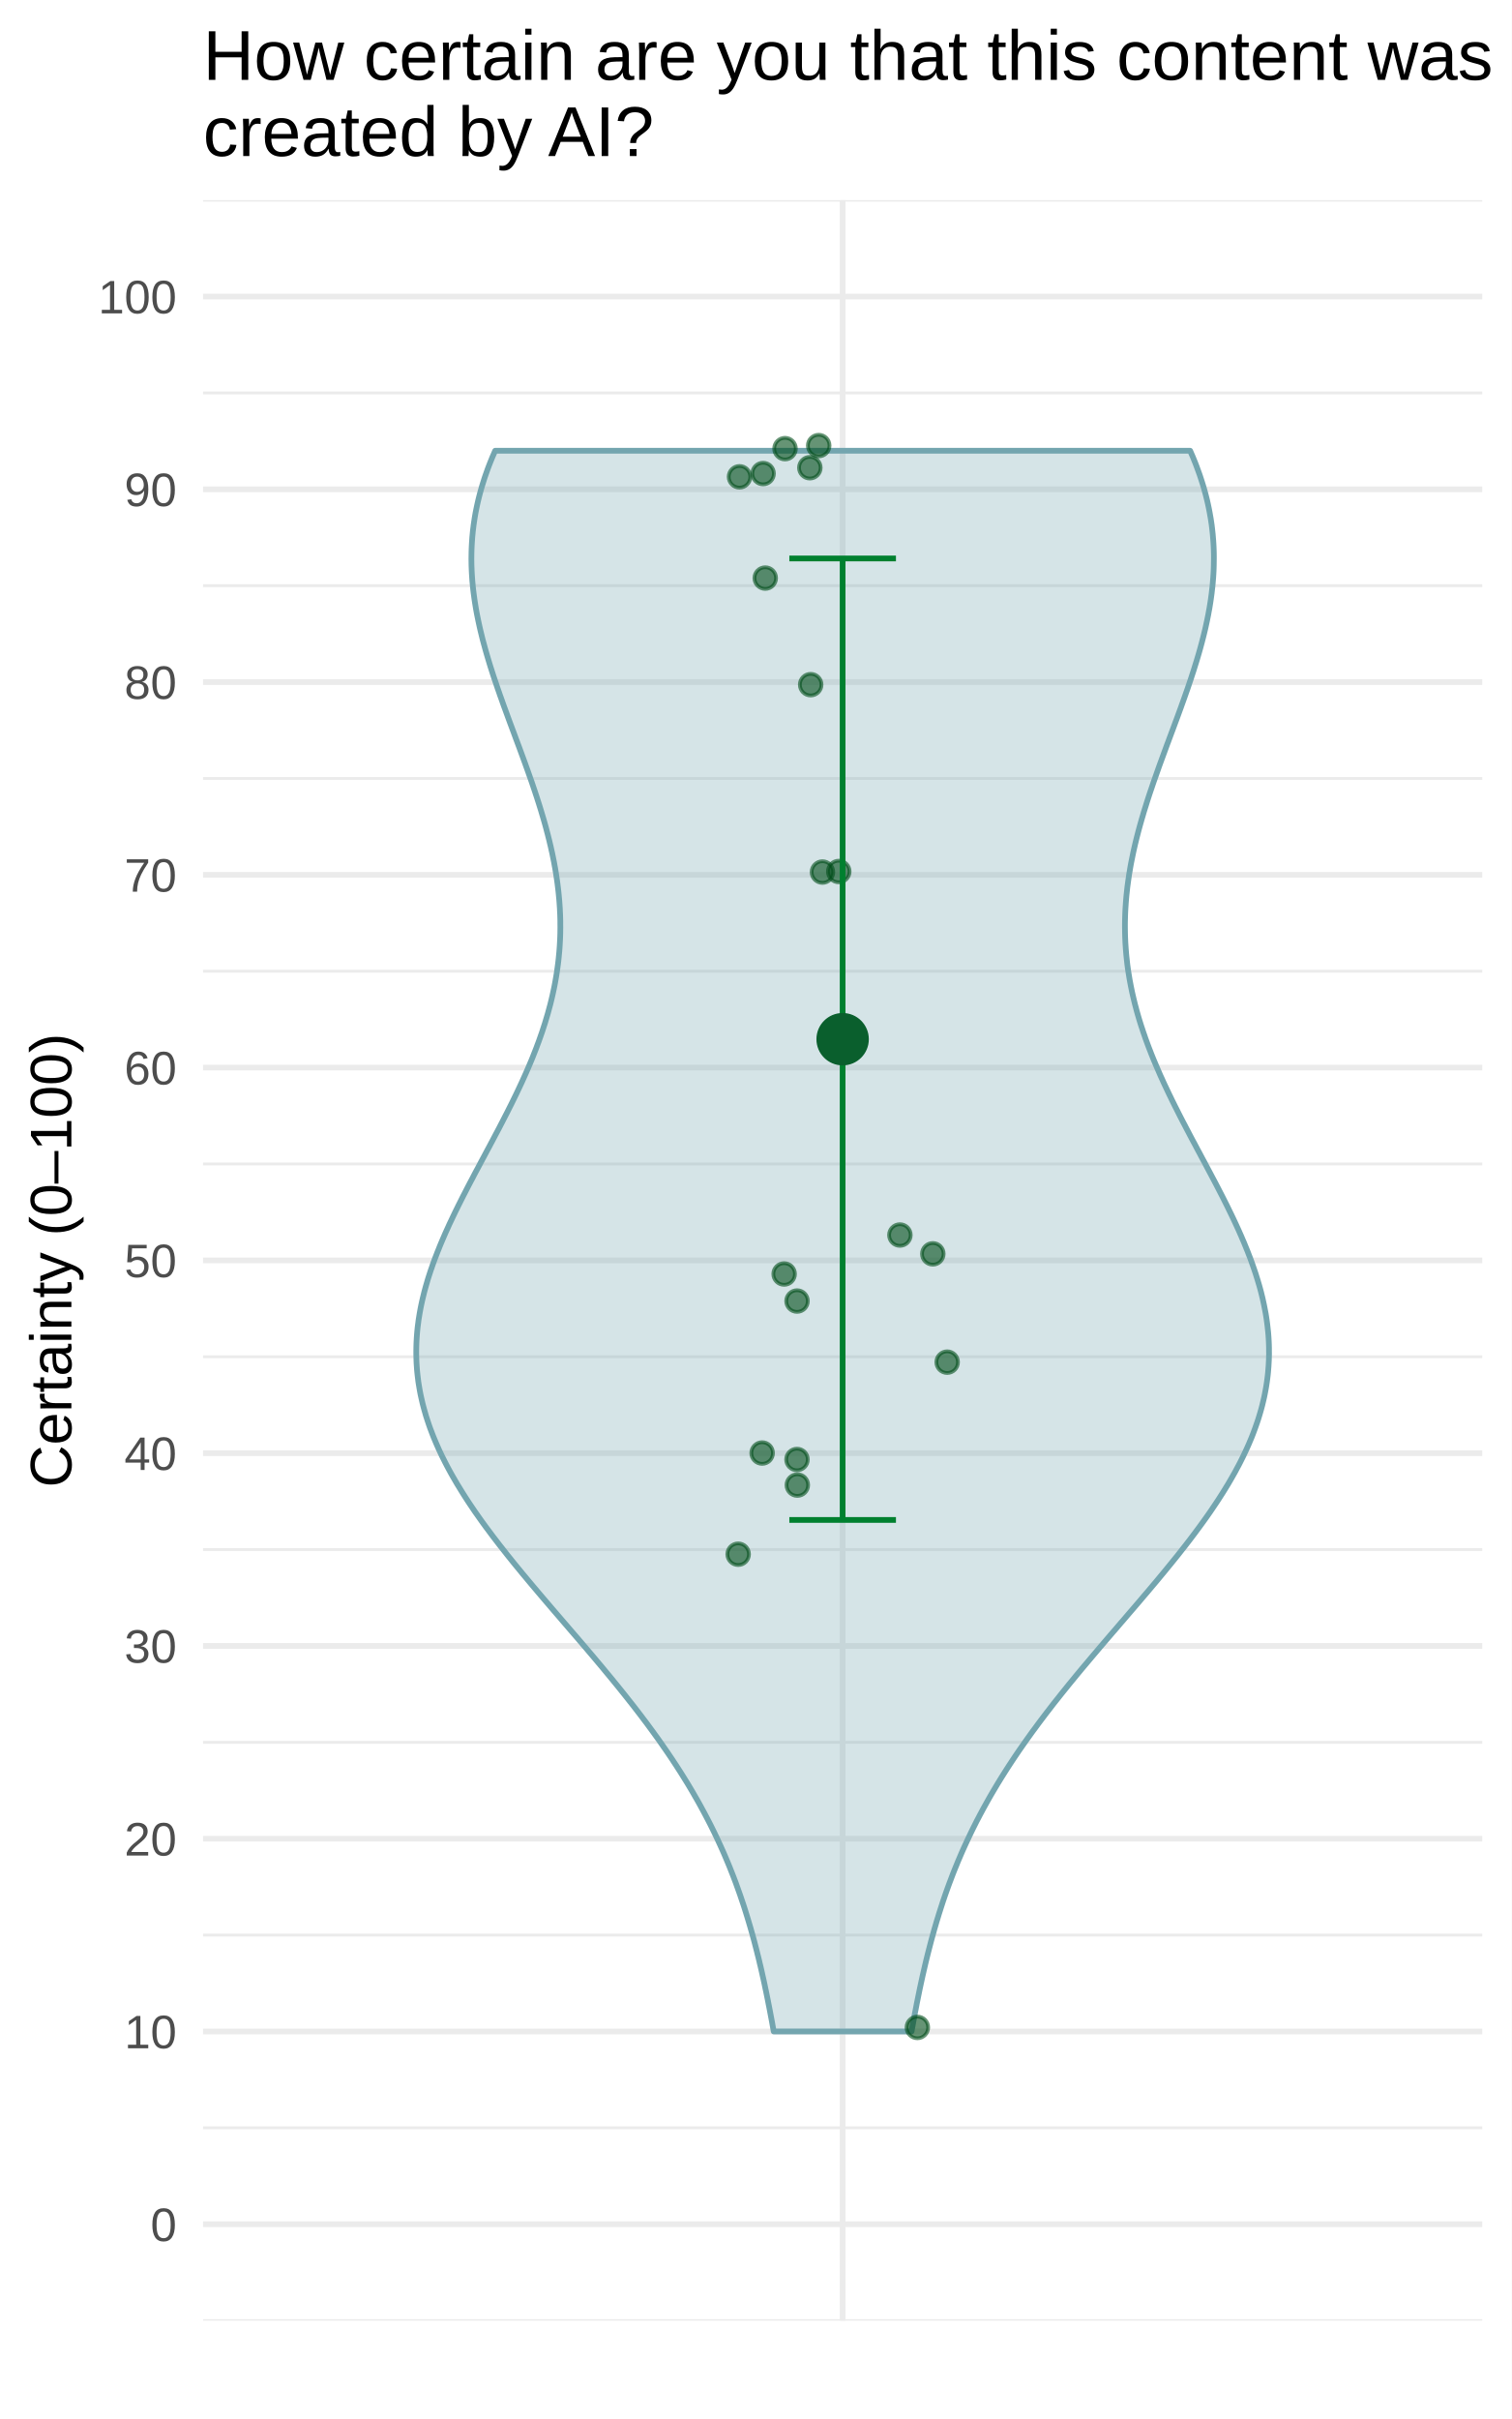
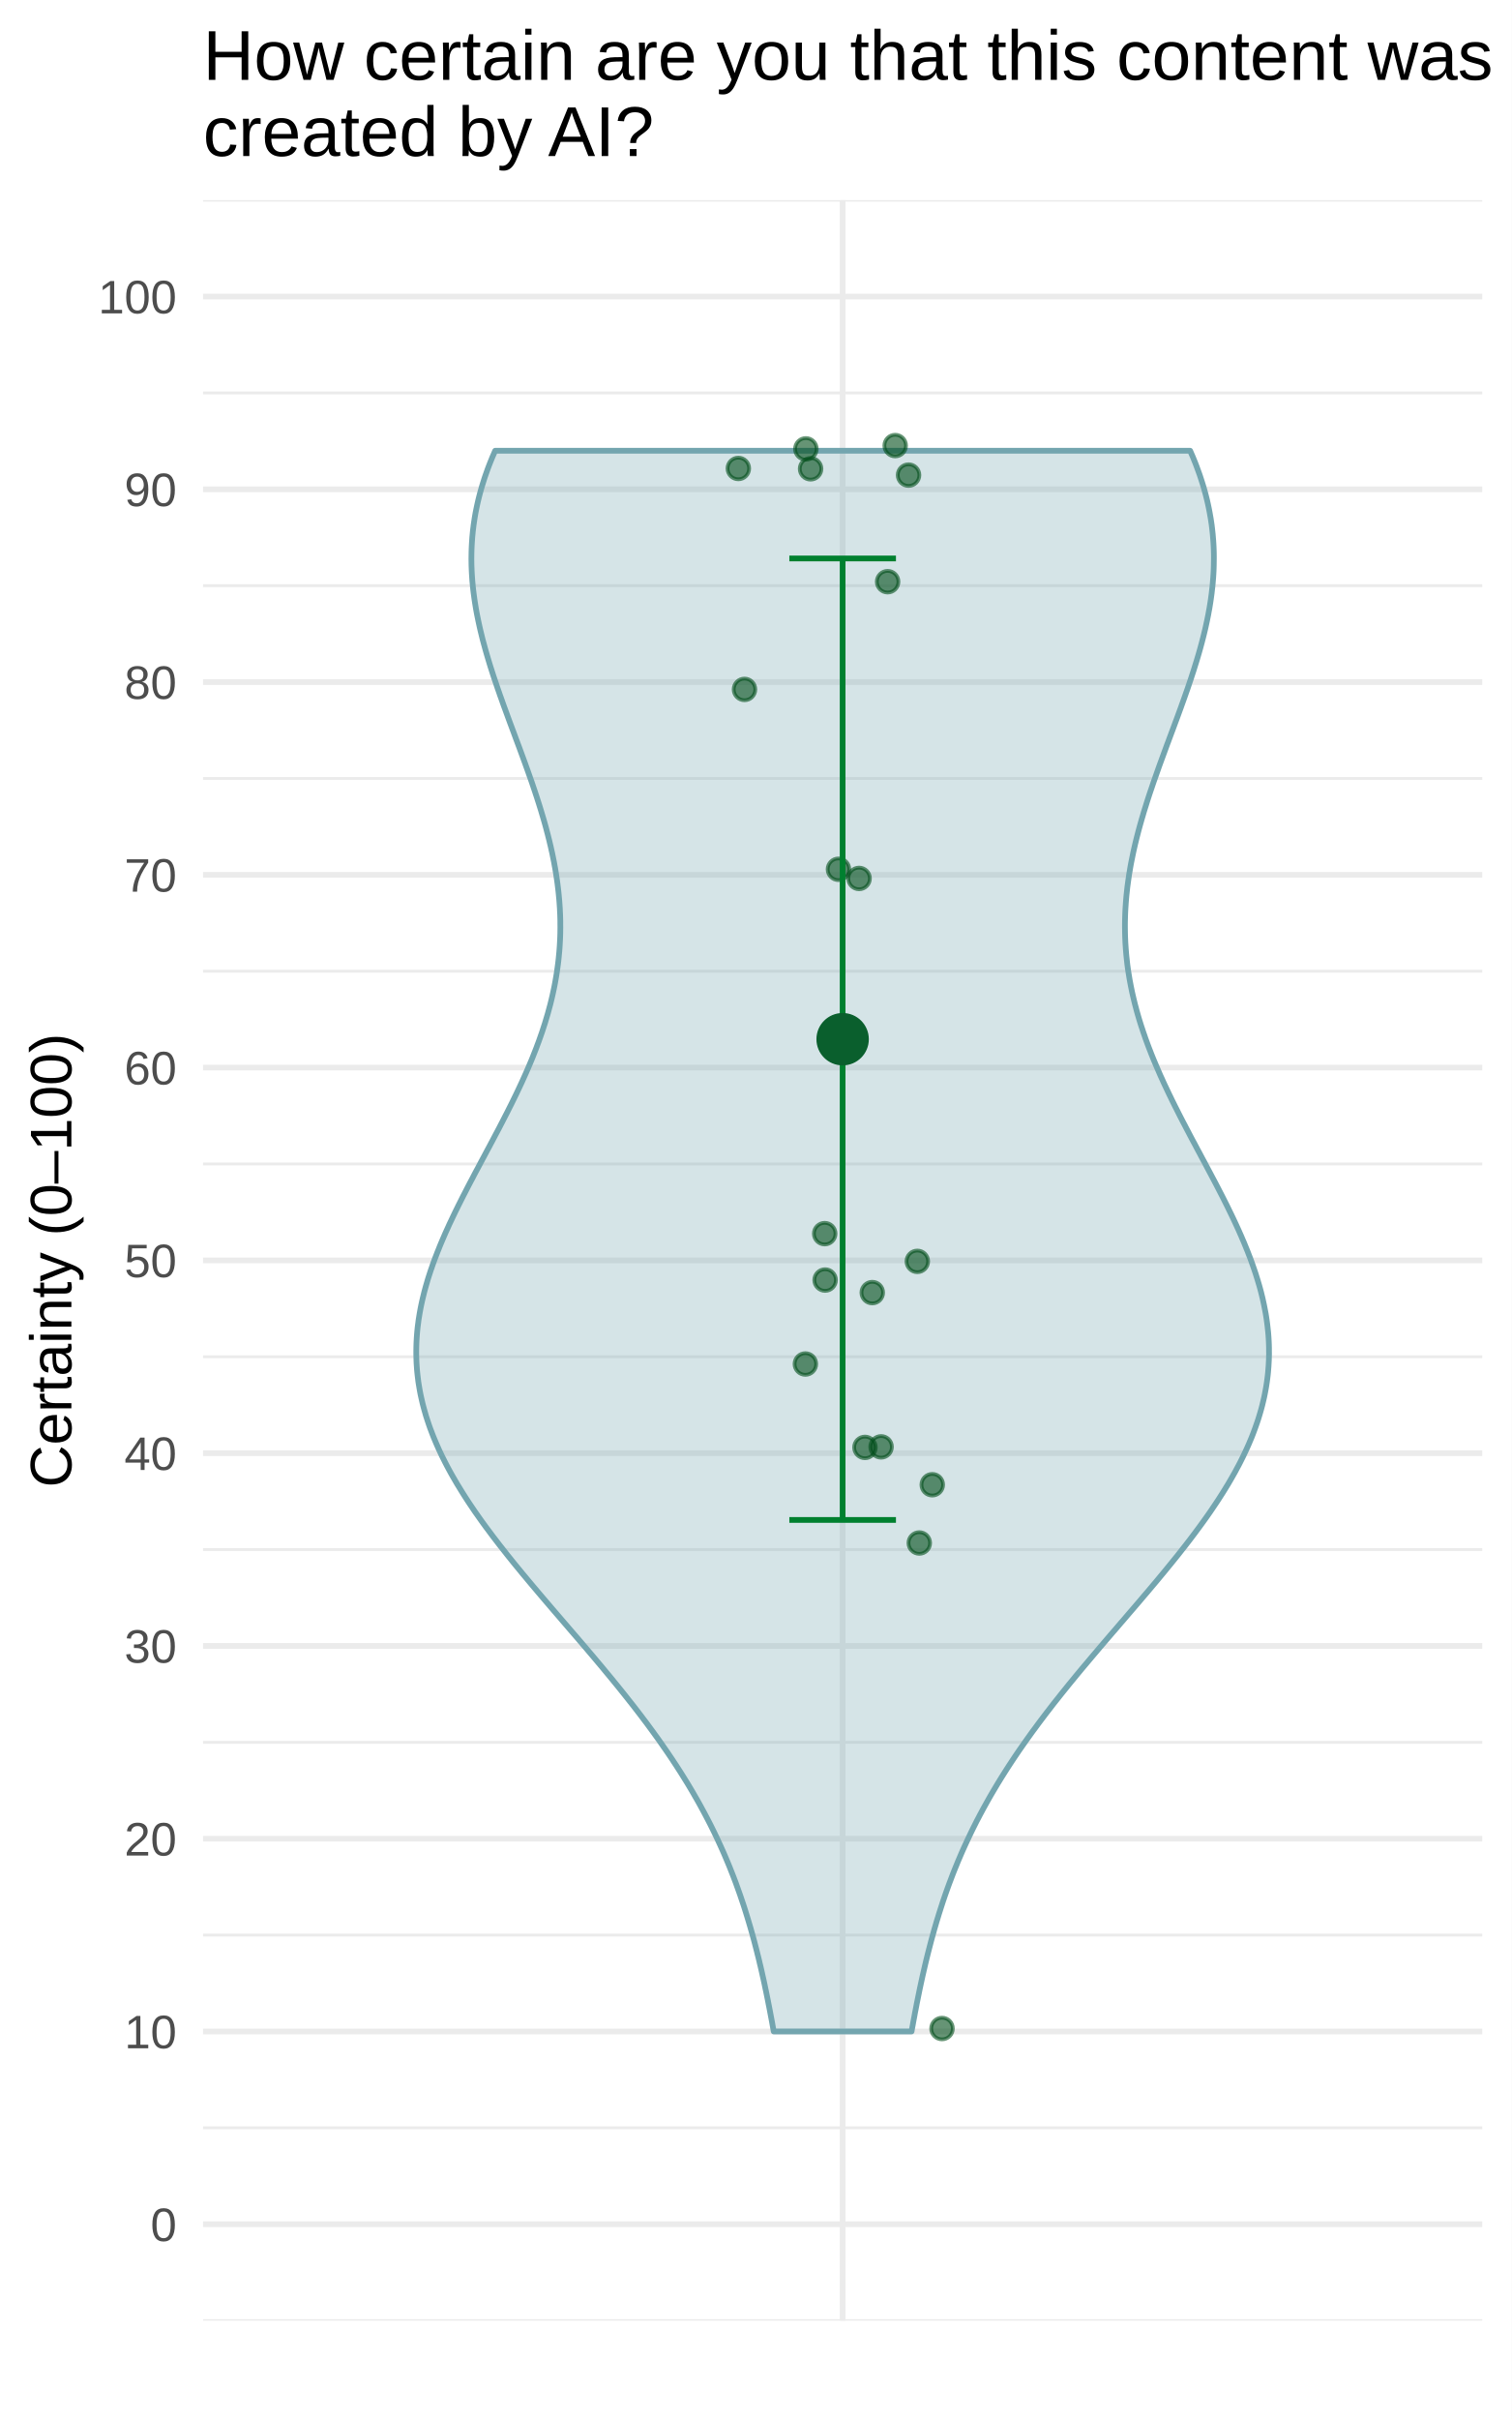
<svg xmlns="http://www.w3.org/2000/svg" width="360.00pt" height="576.00pt" viewBox="0 0 360.00 576.00">
  <g class="svglite">
    <defs>
      <style type="text/css">
    .svglite line, .svglite polyline, .svglite polygon, .svglite path, .svglite rect, .svglite circle {
      fill: none;
      stroke: #000000;
      stroke-linecap: round;
      stroke-linejoin: round;
      stroke-miterlimit: 10.00;
    }
    .svglite text {
      white-space: pre;
    }
    .svglite g.glyphgroup path {
      fill: inherit;
      stroke: none;
    }
  </style>
    </defs>
    <rect width="100%" height="100%" style="stroke: none; fill: #FFFFFF;" />
    <defs>
      <clipPath id="cpMC4wMHwzNjAuMDB8MC4wMHw1NzYuMDA=">
        <rect x="0.00" y="0.00" width="360.00" height="576.00" />
      </clipPath>
    </defs>
    <g clip-path="url(#cpMC4wMHwzNjAuMDB8MC4wMHw1NzYuMDA=)">
      <rect x="0" y="0.00" width="360.00" height="576.00" style="stroke-width: 1.36; stroke: none; fill: #FFFFFF;" />
    </g>
    <defs>
      <clipPath id="cpNDguMzZ8MzUzLjAzfDQ3LjY2fDU1Mi41Nw==">
        <rect x="48.36" y="47.66" width="304.67" height="504.91" />
      </clipPath>
    </defs>
    <g clip-path="url(#cpNDguMzZ8MzUzLjAzfDQ3LjY2fDU1Mi41Nw==)">
      <polyline points="48.36,552.57 353.03,552.57 " style="stroke-width: 0.68; stroke: #EBEBEB; stroke-linecap: butt;" />
      <polyline points="48.36,506.67 353.03,506.67 " style="stroke-width: 0.68; stroke: #EBEBEB; stroke-linecap: butt;" />
      <polyline points="48.36,460.77 353.03,460.77 " style="stroke-width: 0.68; stroke: #EBEBEB; stroke-linecap: butt;" />
      <polyline points="48.36,414.87 353.03,414.87 " style="stroke-width: 0.68; stroke: #EBEBEB; stroke-linecap: butt;" />
      <polyline points="48.36,368.97 353.03,368.97 " style="stroke-width: 0.68; stroke: #EBEBEB; stroke-linecap: butt;" />
      <polyline points="48.36,323.07 353.03,323.07 " style="stroke-width: 0.68; stroke: #EBEBEB; stroke-linecap: butt;" />
      <polyline points="48.36,277.16 353.03,277.16 " style="stroke-width: 0.68; stroke: #EBEBEB; stroke-linecap: butt;" />
      <polyline points="48.36,231.26 353.03,231.26 " style="stroke-width: 0.68; stroke: #EBEBEB; stroke-linecap: butt;" />
      <polyline points="48.36,185.36 353.03,185.36 " style="stroke-width: 0.68; stroke: #EBEBEB; stroke-linecap: butt;" />
      <polyline points="48.36,139.46 353.03,139.46 " style="stroke-width: 0.68; stroke: #EBEBEB; stroke-linecap: butt;" />
      <polyline points="48.36,93.56 353.03,93.56 " style="stroke-width: 0.68; stroke: #EBEBEB; stroke-linecap: butt;" />
      <polyline points="48.36,47.66 353.03,47.66 " style="stroke-width: 0.68; stroke: #EBEBEB; stroke-linecap: butt;" />
      <polyline points="48.36,529.62 353.03,529.62 " style="stroke-width: 1.36; stroke: #EBEBEB; stroke-linecap: butt;" />
      <polyline points="48.36,483.72 353.03,483.72 " style="stroke-width: 1.36; stroke: #EBEBEB; stroke-linecap: butt;" />
      <polyline points="48.36,437.82 353.03,437.82 " style="stroke-width: 1.36; stroke: #EBEBEB; stroke-linecap: butt;" />
      <polyline points="48.36,391.92 353.03,391.92 " style="stroke-width: 1.36; stroke: #EBEBEB; stroke-linecap: butt;" />
      <polyline points="48.36,346.02 353.03,346.02 " style="stroke-width: 1.36; stroke: #EBEBEB; stroke-linecap: butt;" />
      <polyline points="48.36,300.12 353.03,300.12 " style="stroke-width: 1.36; stroke: #EBEBEB; stroke-linecap: butt;" />
      <polyline points="48.36,254.21 353.03,254.21 " style="stroke-width: 1.36; stroke: #EBEBEB; stroke-linecap: butt;" />
      <polyline points="48.36,208.31 353.03,208.31 " style="stroke-width: 1.36; stroke: #EBEBEB; stroke-linecap: butt;" />
      <polyline points="48.36,162.41 353.03,162.41 " style="stroke-width: 1.36; stroke: #EBEBEB; stroke-linecap: butt;" />
      <polyline points="48.36,116.51 353.03,116.51 " style="stroke-width: 1.36; stroke: #EBEBEB; stroke-linecap: butt;" />
      <polyline points="48.36,70.61 353.03,70.61 " style="stroke-width: 1.36; stroke: #EBEBEB; stroke-linecap: butt;" />
      <polyline points="200.69,552.57 200.69,47.66 " style="stroke-width: 1.36; stroke: #EBEBEB; stroke-linecap: butt;" />
      <polygon points="184.28,483.72 184.14,482.98 184.01,482.25 183.88,481.51 183.74,480.77 183.60,480.04 183.46,479.30 183.32,478.56 183.18,477.83 183.03,477.09 182.89,476.35 182.74,475.62 182.59,474.88 182.44,474.14 182.28,473.41 182.13,472.67 181.97,471.93 181.81,471.20 181.64,470.46 181.48,469.73 181.31,468.99 181.14,468.25 180.96,467.52 180.79,466.78 180.61,466.04 180.42,465.31 180.24,464.57 180.05,463.83 179.86,463.10 179.67,462.36 179.47,461.62 179.27,460.89 179.06,460.15 178.85,459.41 178.64,458.68 178.42,457.94 178.20,457.20 177.98,456.47 177.75,455.73 177.52,454.99 177.29,454.26 177.05,453.52 176.80,452.78 176.55,452.05 176.30,451.31 176.04,450.57 175.78,449.84 175.51,449.10 175.25,448.36 174.97,447.63 174.69,446.89 174.40,446.15 174.11,445.42 173.82,444.68 173.52,443.95 173.21,443.21 172.90,442.47 172.59,441.74 172.27,441.00 171.94,440.26 171.61,439.53 171.27,438.79 170.93,438.05 170.58,437.32 170.23,436.58 169.87,435.84 169.51,435.11 169.14,434.37 168.76,433.63 168.38,432.90 167.99,432.16 167.60,431.42 167.20,430.69 166.80,429.95 166.39,429.21 165.98,428.48 165.55,427.74 165.13,427.00 164.70,426.27 164.26,425.53 163.82,424.79 163.37,424.06 162.91,423.32 162.45,422.58 161.99,421.85 161.51,421.11 161.04,420.37 160.55,419.64 160.07,418.90 159.57,418.16 159.08,417.43 158.57,416.69 158.06,415.96 157.55,415.22 157.03,414.48 156.51,413.75 155.97,413.01 155.44,412.27 154.90,411.54 154.36,410.80 153.81,410.06 153.25,409.33 152.70,408.59 152.13,407.85 151.57,407.12 151.00,406.38 150.42,405.64 149.84,404.91 149.26,404.17 148.67,403.43 148.08,402.70 147.49,401.96 146.89,401.22 146.29,400.49 145.69,399.75 145.08,399.01 144.47,398.28 143.86,397.54 143.25,396.80 142.63,396.07 142.01,395.33 141.39,394.59 140.77,393.86 140.14,393.12 139.52,392.38 138.89,391.65 138.26,390.91 137.63,390.17 137.00,389.44 136.36,388.70 135.73,387.97 135.10,387.23 134.46,386.49 133.83,385.76 133.20,385.02 132.56,384.28 131.93,383.55 131.30,382.81 130.67,382.07 130.04,381.34 129.41,380.60 128.78,379.86 128.16,379.13 127.54,378.39 126.91,377.65 126.30,376.92 125.68,376.18 125.07,375.44 124.45,374.71 123.85,373.97 123.24,373.23 122.64,372.50 122.04,371.76 121.45,371.02 120.86,370.29 120.28,369.55 119.70,368.81 119.12,368.08 118.55,367.34 117.98,366.60 117.42,365.87 116.87,365.13 116.32,364.39 115.77,363.66 115.23,362.92 114.70,362.19 114.18,361.45 113.66,360.71 113.14,359.98 112.64,359.24 112.14,358.50 111.65,357.77 111.17,357.03 110.69,356.29 110.23,355.56 109.77,354.82 109.32,354.08 108.87,353.35 108.44,352.61 108.01,351.87 107.59,351.14 107.18,350.40 106.78,349.66 106.39,348.93 106.01,348.19 105.64,347.45 105.27,346.72 104.92,345.98 104.57,345.24 104.25,344.51 103.92,343.77 103.61,343.03 103.30,342.30 103.01,341.56 102.73,340.82 102.45,340.09 102.19,339.35 101.94,338.61 101.70,337.88 101.46,337.14 101.25,336.40 101.04,335.67 100.84,334.93 100.74,334.54 100.65,334.20 100.48,333.46 100.31,332.72 100.15,331.99 100.01,331.25 99.88,330.51 99.76,329.78 99.64,329.04 99.55,328.30 99.46,327.57 99.38,326.83 99.31,326.09 99.26,325.36 99.21,324.62 99.18,323.88 99.16,323.15 99.14,322.41 99.14,321.67 99.15,320.94 99.17,320.20 99.20,319.46 99.24,318.73 99.29,317.99 99.35,317.25 99.42,316.52 99.50,315.78 99.60,315.04 99.69,314.31 99.81,313.57 99.93,312.83 100.06,312.10 100.20,311.36 100.35,310.62 100.51,309.89 100.68,309.15 100.86,308.42 101.04,307.68 101.24,306.94 101.44,306.21 101.66,305.47 101.87,304.73 102.10,304.00 102.34,303.26 102.58,302.52 102.84,301.79 103.09,301.05 103.36,300.31 103.63,299.58 103.92,298.84 104.20,298.10 104.50,297.37 104.79,296.63 105.10,295.89 105.26,295.52 105.41,295.16 105.73,294.42 106.05,293.68 106.38,292.95 106.72,292.21 107.05,291.47 107.40,290.74 107.75,290.00 108.10,289.26 108.45,288.53 108.82,287.79 109.18,287.05 109.55,286.32 109.92,285.58 110.29,284.84 110.67,284.11 111.05,283.37 111.43,282.63 111.81,281.90 112.20,281.16 112.59,280.43 112.97,279.69 113.36,278.95 113.76,278.22 114.15,277.48 114.54,276.74 114.93,276.01 115.33,275.27 115.72,274.53 116.11,273.80 116.51,273.06 116.90,272.32 117.29,271.59 117.68,270.85 118.07,270.11 118.46,269.38 118.85,268.64 119.23,267.90 119.61,267.17 119.99,266.43 120.37,265.69 120.75,264.96 121.12,264.22 121.49,263.48 121.86,262.75 122.22,262.01 122.58,261.27 122.94,260.54 123.29,259.80 123.64,259.06 123.98,258.33 124.33,257.59 124.66,256.85 124.99,256.12 125.32,255.38 125.64,254.64 125.96,253.91 126.27,253.17 126.58,252.44 126.88,251.70 127.17,250.96 127.46,250.23 127.75,249.49 128.02,248.75 128.30,248.02 128.56,247.28 128.82,246.54 129.08,245.81 129.32,245.07 129.56,244.33 129.80,243.60 130.02,242.86 130.24,242.12 130.46,241.39 130.66,240.65 130.86,239.91 131.06,239.18 131.24,238.44 131.42,237.70 131.59,236.97 131.75,236.23 131.91,235.49 132.06,234.76 132.20,234.02 132.33,233.28 132.46,232.55 132.58,231.81 132.69,231.07 132.79,230.34 132.89,229.60 132.98,228.86 133.06,228.13 133.13,227.39 133.20,226.66 133.26,225.92 133.31,225.18 133.35,224.45 133.39,223.71 133.42,222.97 133.44,222.24 133.45,221.50 133.46,220.76 133.45,220.03 133.45,219.29 133.43,218.55 133.41,217.82 133.37,217.08 133.34,216.34 133.29,215.61 133.24,214.87 133.18,214.13 133.11,213.40 133.04,212.66 132.96,211.92 132.87,211.19 132.78,210.45 132.68,209.71 132.57,208.98 132.46,208.24 132.34,207.50 132.22,206.77 132.08,206.03 131.95,205.29 131.80,204.56 131.65,203.82 131.50,203.08 131.33,202.35 131.17,201.61 130.99,200.87 130.82,200.14 130.63,199.40 130.45,198.67 130.25,197.93 130.06,197.19 129.86,196.46 129.65,195.72 129.44,194.98 129.22,194.25 129.00,193.51 128.78,192.77 128.55,192.04 128.32,191.30 128.08,190.56 127.85,189.83 127.60,189.09 127.36,188.35 127.11,187.62 126.86,186.88 126.61,186.14 126.35,185.41 126.09,184.67 125.83,183.93 125.57,183.20 125.30,182.46 125.04,181.72 124.77,180.99 124.50,180.25 124.23,179.51 123.96,178.78 123.69,178.04 123.41,177.30 123.14,176.57 122.86,175.83 122.59,175.09 122.32,174.36 122.04,173.62 121.77,172.89 121.49,172.15 121.22,171.41 120.95,170.68 120.68,169.94 120.41,169.20 120.14,168.47 119.87,167.73 119.61,166.99 119.35,166.26 119.08,165.52 118.83,164.78 118.57,164.05 118.32,163.31 118.07,162.57 117.82,161.84 117.57,161.10 117.33,160.36 117.10,159.63 116.86,158.89 116.63,158.15 116.41,157.42 116.19,156.68 115.97,155.94 115.76,155.21 115.55,154.47 115.35,153.73 115.15,153.00 114.95,152.26 114.77,151.52 114.59,150.79 114.41,150.05 114.24,149.31 114.08,148.58 113.92,147.84 113.77,147.10 113.62,146.37 113.48,145.63 113.35,144.90 113.23,144.16 113.11,143.42 113.00,142.69 112.90,141.95 112.80,141.21 112.71,140.48 112.63,139.74 112.56,139.00 112.49,138.27 112.44,137.53 112.39,136.79 112.35,136.06 112.32,135.32 112.29,134.58 112.28,133.85 112.27,133.11 112.28,132.37 112.29,131.64 112.31,130.90 112.34,130.16 112.38,129.43 112.43,128.69 112.48,127.95 112.55,127.22 112.62,126.48 112.71,125.74 112.72,125.69 112.80,125.01 112.91,124.27 113.02,123.53 113.14,122.80 113.27,122.06 113.42,121.32 113.57,120.59 113.73,119.85 113.90,119.11 114.08,118.38 114.27,117.64 114.47,116.91 114.68,116.17 114.90,115.43 115.13,114.70 115.36,113.96 115.61,113.22 115.87,112.49 116.13,111.75 116.41,111.01 116.69,110.28 116.99,109.54 117.29,108.80 117.61,108.07 117.93,107.33 283.46,107.33 283.78,108.07 284.10,108.80 284.40,109.54 284.70,110.28 284.98,111.01 285.25,111.75 285.52,112.49 285.78,113.22 286.02,113.96 286.26,114.70 286.49,115.43 286.71,116.17 286.92,116.91 287.12,117.64 287.31,118.38 287.49,119.11 287.66,119.85 287.82,120.59 287.97,121.32 288.11,122.06 288.24,122.80 288.37,123.53 288.48,124.27 288.59,125.01 288.67,125.69 288.68,125.74 288.76,126.48 288.84,127.22 288.90,127.95 288.96,128.69 289.01,129.43 289.05,130.16 289.08,130.90 289.10,131.64 289.11,132.37 289.11,133.11 289.10,133.85 289.09,134.58 289.07,135.32 289.04,136.06 289.00,136.79 288.95,137.53 288.89,138.27 288.83,139.00 288.76,139.74 288.67,140.48 288.59,141.21 288.49,141.95 288.39,142.69 288.28,143.42 288.16,144.16 288.04,144.90 287.90,145.63 287.77,146.37 287.62,147.10 287.47,147.84 287.31,148.58 287.15,149.31 286.98,150.05 286.80,150.79 286.62,151.52 286.43,152.26 286.24,153.00 286.04,153.73 285.84,154.47 285.63,155.21 285.42,155.94 285.20,156.68 284.98,157.42 284.75,158.15 284.52,158.89 284.29,159.63 284.05,160.36 283.81,161.10 283.57,161.84 283.32,162.57 283.07,163.31 282.82,164.05 282.56,164.78 282.30,165.52 282.04,166.26 281.78,166.99 281.51,167.73 281.25,168.47 280.98,169.20 280.71,169.94 280.44,170.68 280.17,171.41 279.89,172.15 279.62,172.89 279.35,173.62 279.07,174.36 278.80,175.09 278.52,175.83 278.25,176.57 277.97,177.30 277.70,178.04 277.43,178.78 277.16,179.51 276.89,180.25 276.62,180.99 276.35,181.72 276.08,182.46 275.82,183.20 275.56,183.93 275.30,184.67 275.04,185.41 274.78,186.14 274.53,186.88 274.28,187.62 274.03,188.35 273.78,189.09 273.54,189.83 273.30,190.56 273.07,191.30 272.84,192.04 272.61,192.77 272.38,193.51 272.17,194.25 271.95,194.98 271.74,195.72 271.53,196.46 271.33,197.19 271.13,197.93 270.94,198.67 270.75,199.40 270.57,200.14 270.39,200.87 270.22,201.61 270.05,202.35 269.89,203.08 269.74,203.82 269.59,204.56 269.44,205.29 269.30,206.03 269.17,206.77 269.05,207.50 268.92,208.24 268.82,208.98 268.71,209.71 268.61,210.45 268.51,211.19 268.43,211.92 268.35,212.66 268.27,213.40 268.21,214.13 268.15,214.87 268.10,215.61 268.05,216.34 268.01,217.08 267.98,217.82 267.96,218.55 267.94,219.29 267.93,220.03 267.93,220.76 267.94,221.50 267.95,222.24 267.97,222.97 268.00,223.71 268.03,224.45 268.08,225.18 268.13,225.92 268.19,226.66 268.25,227.39 268.33,228.13 268.41,228.86 268.49,229.60 268.59,230.34 268.69,231.07 268.81,231.81 268.93,232.55 269.05,233.28 269.19,234.02 269.33,234.76 269.48,235.49 269.63,236.23 269.80,236.97 269.97,237.70 270.15,238.44 270.33,239.18 270.53,239.91 270.72,240.65 270.93,241.39 271.14,242.12 271.36,242.86 271.59,243.60 271.82,244.33 272.07,245.07 272.31,245.81 272.57,246.54 272.82,247.28 273.09,248.02 273.36,248.75 273.64,249.49 273.93,250.23 274.21,250.96 274.51,251.70 274.81,252.44 275.12,253.17 275.43,253.91 275.75,254.64 276.07,255.38 276.39,256.12 276.73,256.85 277.06,257.59 277.40,258.33 277.75,259.06 278.10,259.80 278.45,260.54 278.81,261.27 279.16,262.01 279.53,262.75 279.89,263.48 280.27,264.22 280.64,264.96 281.01,265.69 281.39,266.43 281.77,267.17 282.16,267.90 282.54,268.64 282.93,269.38 283.31,270.11 283.70,270.85 284.09,271.59 284.49,272.32 284.88,273.06 285.27,273.80 285.67,274.53 286.06,275.27 286.45,276.01 286.85,276.74 287.24,277.48 287.63,278.22 288.02,278.95 288.41,279.69 288.80,280.43 289.19,281.16 289.58,281.90 289.96,282.63 290.34,283.37 290.72,284.11 291.10,284.84 291.47,285.58 291.84,286.32 292.21,287.05 292.57,287.79 292.93,288.53 293.29,289.26 293.64,290.00 293.99,290.74 294.33,291.47 294.67,292.21 295.01,292.95 295.33,293.68 295.66,294.42 295.97,295.16 296.13,295.52 296.29,295.89 296.59,296.63 296.89,297.37 297.19,298.10 297.47,298.84 297.76,299.58 298.03,300.31 298.29,301.05 298.55,301.79 298.80,302.52 299.05,303.26 299.28,304.00 299.51,304.73 299.73,305.47 299.95,306.21 300.15,306.94 300.35,307.68 300.53,308.42 300.71,309.15 300.87,309.89 301.03,310.62 301.18,311.36 301.32,312.10 301.46,312.83 301.58,313.57 301.69,314.31 301.79,315.04 301.88,315.78 301.96,316.52 302.04,317.25 302.10,317.99 302.15,318.73 302.19,319.46 302.22,320.20 302.24,320.94 302.24,321.67 302.25,322.41 302.23,323.15 302.21,323.88 302.17,324.62 302.13,325.36 302.07,326.09 302.01,326.83 301.93,327.57 301.84,328.30 301.74,329.04 301.63,329.78 301.51,330.51 301.37,331.25 301.23,331.99 301.08,332.72 300.91,333.46 300.73,334.20 300.65,334.54 300.55,334.93 300.35,335.67 300.14,336.40 299.92,337.14 299.69,337.88 299.45,338.61 299.19,339.35 298.93,340.09 298.66,340.82 298.38,341.56 298.09,342.30 297.78,343.03 297.47,343.77 297.14,344.51 296.81,345.24 296.46,345.98 296.11,346.72 295.75,347.45 295.38,348.19 295.00,348.93 294.60,349.66 294.21,350.40 293.79,351.14 293.38,351.87 292.95,352.61 292.52,353.35 292.07,354.08 291.62,354.82 291.16,355.56 290.69,356.29 290.22,357.03 289.73,357.77 289.24,358.50 288.74,359.24 288.24,359.98 287.73,360.71 287.21,361.45 286.68,362.19 286.15,362.92 285.61,363.66 285.07,364.39 284.52,365.13 283.96,365.87 283.41,366.60 282.84,367.34 282.27,368.08 281.69,368.81 281.11,369.55 280.53,370.29 279.94,371.02 279.34,371.76 278.74,372.50 278.14,373.23 277.54,373.97 276.93,374.71 276.32,375.44 275.71,376.18 275.09,376.92 274.47,377.65 273.85,378.39 273.23,379.13 272.60,379.86 271.97,380.60 271.35,381.34 270.72,382.07 270.09,382.81 269.45,383.55 268.82,384.28 268.19,385.02 267.56,385.76 266.92,386.49 266.29,387.23 265.66,387.97 265.02,388.70 264.39,389.44 263.76,390.17 263.13,390.91 262.50,391.65 261.87,392.38 261.25,393.12 260.62,393.86 260.00,394.59 259.38,395.33 258.76,396.07 258.14,396.80 257.52,397.54 256.91,398.28 256.30,399.01 255.70,399.75 255.09,400.49 254.49,401.22 253.90,401.96 253.30,402.70 252.71,403.43 252.13,404.17 251.54,404.91 250.96,405.64 250.39,406.38 249.82,407.12 249.25,407.85 248.69,408.59 248.13,409.33 247.58,410.06 247.03,410.80 246.49,411.54 245.94,412.27 245.41,413.01 244.88,413.75 244.36,414.48 243.84,415.22 243.32,415.96 242.81,416.69 242.31,417.43 241.81,418.16 241.32,418.90 240.83,419.64 240.35,420.37 239.87,421.11 239.40,421.85 238.94,422.58 238.47,423.32 238.02,424.06 237.57,424.79 237.13,425.53 236.69,426.27 236.26,427.00 235.83,427.74 235.41,428.48 235.00,429.21 234.59,429.95 234.18,430.69 233.79,431.42 233.39,432.16 233.01,432.90 232.62,433.63 232.25,434.37 231.88,435.11 231.52,435.84 231.16,436.58 230.81,437.32 230.46,438.05 230.12,438.79 229.78,439.53 229.45,440.26 229.12,441.00 228.80,441.74 228.49,442.47 228.17,443.21 227.87,443.95 227.57,444.68 227.27,445.42 226.98,446.15 226.70,446.89 226.42,447.63 226.14,448.36 225.87,449.10 225.60,449.84 225.34,450.57 225.08,451.31 224.83,452.05 224.58,452.78 224.34,453.52 224.10,454.26 223.87,454.99 223.63,455.73 223.41,456.47 223.18,457.20 222.96,457.94 222.75,458.68 222.53,459.41 222.33,460.15 222.12,460.89 221.92,461.62 221.72,462.36 221.53,463.10 221.34,463.83 221.15,464.57 220.96,465.31 220.78,466.04 220.60,466.78 220.42,467.52 220.25,468.25 220.08,468.99 219.91,469.73 219.74,470.46 219.58,471.20 219.42,471.93 219.26,472.67 219.10,473.41 218.95,474.14 218.80,474.88 218.65,475.62 218.50,476.35 218.35,477.09 218.21,477.83 218.07,478.56 217.92,479.30 217.79,480.04 217.65,480.77 217.51,481.51 217.38,482.25 217.24,482.98 217.11,483.72 184.28,483.72 " style="stroke-width: 1.36; stroke: #73A5AF; stroke-linecap: butt; fill: #73A5AF; fill-opacity: 0.30;" />
-       <circle cx="176.13" cy="113.54" r="2.58" style="stroke-width: 0.90; stroke: #004D1A; stroke-opacity: 0.60; fill: #004D1A; fill-opacity: 0.60;" />
-       <circle cx="218.49" cy="482.76" r="2.58" style="stroke-width: 0.90; stroke: #004D1A; stroke-opacity: 0.60; fill: #004D1A; fill-opacity: 0.60;" />
-       <circle cx="192.88" cy="111.37" r="2.58" style="stroke-width: 0.90; stroke: #004D1A; stroke-opacity: 0.60; fill: #004D1A; fill-opacity: 0.60;" />
-       <circle cx="195.88" cy="207.65" r="2.58" style="stroke-width: 0.90; stroke: #004D1A; stroke-opacity: 0.60; fill: #004D1A; fill-opacity: 0.60;" />
-       <circle cx="214.33" cy="294.08" r="2.58" style="stroke-width: 0.90; stroke: #004D1A; stroke-opacity: 0.60; fill: #004D1A; fill-opacity: 0.60;" />
-       <circle cx="182.26" cy="137.65" r="2.58" style="stroke-width: 0.90; stroke: #004D1A; stroke-opacity: 0.60; fill: #004D1A; fill-opacity: 0.60;" />
-       <circle cx="181.52" cy="345.99" r="2.58" style="stroke-width: 0.90; stroke: #004D1A; stroke-opacity: 0.60; fill: #004D1A; fill-opacity: 0.60;" />
-       <circle cx="175.81" cy="370.08" r="2.58" style="stroke-width: 0.90; stroke: #004D1A; stroke-opacity: 0.60; fill: #004D1A; fill-opacity: 0.60;" />
-       <circle cx="186.97" cy="106.83" r="2.58" style="stroke-width: 0.90; stroke: #004D1A; stroke-opacity: 0.60; fill: #004D1A; fill-opacity: 0.60;" />
-       <circle cx="222.17" cy="298.56" r="2.58" style="stroke-width: 0.90; stroke: #004D1A; stroke-opacity: 0.60; fill: #004D1A; fill-opacity: 0.60;" />
-       <circle cx="189.82" cy="347.53" r="2.58" style="stroke-width: 0.90; stroke: #004D1A; stroke-opacity: 0.60; fill: #004D1A; fill-opacity: 0.60;" />
-       <circle cx="181.75" cy="112.76" r="2.58" style="stroke-width: 0.90; stroke: #004D1A; stroke-opacity: 0.60; fill: #004D1A; fill-opacity: 0.60;" />
-       <circle cx="199.77" cy="207.52" r="2.58" style="stroke-width: 0.90; stroke: #004D1A; stroke-opacity: 0.60; fill: #004D1A; fill-opacity: 0.60;" />
-       <circle cx="225.59" cy="324.35" r="2.58" style="stroke-width: 0.90; stroke: #004D1A; stroke-opacity: 0.60; fill: #004D1A; fill-opacity: 0.60;" />
-       <circle cx="193.08" cy="163.03" r="2.58" style="stroke-width: 0.90; stroke: #004D1A; stroke-opacity: 0.60; fill: #004D1A; fill-opacity: 0.60;" />
-       <circle cx="189.90" cy="353.62" r="2.58" style="stroke-width: 0.90; stroke: #004D1A; stroke-opacity: 0.60; fill: #004D1A; fill-opacity: 0.60;" />
-       <circle cx="194.99" cy="106.10" r="2.58" style="stroke-width: 0.90; stroke: #004D1A; stroke-opacity: 0.60; fill: #004D1A; fill-opacity: 0.60;" />
-       <circle cx="189.83" cy="309.80" r="2.58" style="stroke-width: 0.90; stroke: #004D1A; stroke-opacity: 0.60; fill: #004D1A; fill-opacity: 0.60;" />
-       <circle cx="186.76" cy="303.36" r="2.58" style="stroke-width: 0.90; stroke: #004D1A; stroke-opacity: 0.60; fill: #004D1A; fill-opacity: 0.60;" />
+       <circle cx="216.39" cy="113.13" r="2.58" style="stroke-width: 0.90; stroke: #004D1A; stroke-opacity: 0.60; fill: #004D1A; fill-opacity: 0.60;" />
+       <circle cx="224.36" cy="483.02" r="2.58" style="stroke-width: 0.90; stroke: #004D1A; stroke-opacity: 0.60; fill: #004D1A; fill-opacity: 0.60;" />
+       <circle cx="193.06" cy="111.63" r="2.58" style="stroke-width: 0.90; stroke: #004D1A; stroke-opacity: 0.60; fill: #004D1A; fill-opacity: 0.60;" />
+       <circle cx="199.70" cy="206.99" r="2.58" style="stroke-width: 0.90; stroke: #004D1A; stroke-opacity: 0.60; fill: #004D1A; fill-opacity: 0.60;" />
+       <circle cx="196.42" cy="293.75" r="2.58" style="stroke-width: 0.90; stroke: #004D1A; stroke-opacity: 0.60; fill: #004D1A; fill-opacity: 0.60;" />
+       <circle cx="211.41" cy="138.51" r="2.58" style="stroke-width: 0.90; stroke: #004D1A; stroke-opacity: 0.60; fill: #004D1A; fill-opacity: 0.60;" />
+       <circle cx="209.85" cy="344.52" r="2.58" style="stroke-width: 0.90; stroke: #004D1A; stroke-opacity: 0.60; fill: #004D1A; fill-opacity: 0.60;" />
+       <circle cx="218.95" cy="367.41" r="2.58" style="stroke-width: 0.90; stroke: #004D1A; stroke-opacity: 0.60; fill: #004D1A; fill-opacity: 0.60;" />
+       <circle cx="191.94" cy="106.89" r="2.58" style="stroke-width: 0.90; stroke: #004D1A; stroke-opacity: 0.60; fill: #004D1A; fill-opacity: 0.60;" />
+       <circle cx="218.48" cy="300.35" r="2.58" style="stroke-width: 0.90; stroke: #004D1A; stroke-opacity: 0.60; fill: #004D1A; fill-opacity: 0.60;" />
+       <circle cx="206.01" cy="344.65" r="2.58" style="stroke-width: 0.90; stroke: #004D1A; stroke-opacity: 0.60; fill: #004D1A; fill-opacity: 0.60;" />
+       <circle cx="175.85" cy="111.55" r="2.58" style="stroke-width: 0.90; stroke: #004D1A; stroke-opacity: 0.60; fill: #004D1A; fill-opacity: 0.60;" />
+       <circle cx="204.61" cy="209.17" r="2.58" style="stroke-width: 0.90; stroke: #004D1A; stroke-opacity: 0.60; fill: #004D1A; fill-opacity: 0.60;" />
+       <circle cx="191.82" cy="324.79" r="2.58" style="stroke-width: 0.90; stroke: #004D1A; stroke-opacity: 0.60; fill: #004D1A; fill-opacity: 0.60;" />
+       <circle cx="177.32" cy="164.16" r="2.58" style="stroke-width: 0.90; stroke: #004D1A; stroke-opacity: 0.60; fill: #004D1A; fill-opacity: 0.60;" />
+       <circle cx="222.04" cy="353.54" r="2.58" style="stroke-width: 0.90; stroke: #004D1A; stroke-opacity: 0.60; fill: #004D1A; fill-opacity: 0.60;" />
+       <circle cx="213.21" cy="106.10" r="2.58" style="stroke-width: 0.90; stroke: #004D1A; stroke-opacity: 0.60; fill: #004D1A; fill-opacity: 0.60;" />
+       <circle cx="207.75" cy="307.79" r="2.58" style="stroke-width: 0.90; stroke: #004D1A; stroke-opacity: 0.60; fill: #004D1A; fill-opacity: 0.60;" />
+       <circle cx="196.52" cy="304.80" r="2.58" style="stroke-width: 0.90; stroke: #004D1A; stroke-opacity: 0.60; fill: #004D1A; fill-opacity: 0.60;" />
      <polyline points="188.00,132.98 213.39,132.98 " style="stroke-width: 1.36; stroke: #00802F; stroke-linecap: butt;" />
      <polyline points="200.69,132.98 200.69,361.92 " style="stroke-width: 1.36; stroke: #00802F; stroke-linecap: butt;" />
      <polyline points="188.00,361.92 213.39,361.92 " style="stroke-width: 1.36; stroke: #00802F; stroke-linecap: butt;" />
      <circle cx="200.69" cy="247.45" r="5.79" style="stroke-width: 0.90; stroke: #0A5F2D; fill: #0A5F2D;" />
    </g>
    <g clip-path="url(#cpMC4wMHwzNjAuMDB8MC4wMHw1NzYuMDA=)">
      <text x="42.08" y="533.63" text-anchor="end" style="font-size: 11.20px;fill: #4D4D4D; font-family: &quot;Arial&quot;;" textLength="6.22px" lengthAdjust="spacingAndGlyphs">0</text>
      <text x="42.08" y="487.73" text-anchor="end" style="font-size: 11.20px;fill: #4D4D4D; font-family: &quot;Arial&quot;;" textLength="12.44px" lengthAdjust="spacingAndGlyphs">10</text>
      <text x="42.08" y="441.83" text-anchor="end" style="font-size: 11.20px;fill: #4D4D4D; font-family: &quot;Arial&quot;;" textLength="12.44px" lengthAdjust="spacingAndGlyphs">20</text>
      <text x="42.08" y="395.92" text-anchor="end" style="font-size: 11.20px;fill: #4D4D4D; font-family: &quot;Arial&quot;;" textLength="12.44px" lengthAdjust="spacingAndGlyphs">30</text>
      <text x="42.08" y="350.02" text-anchor="end" style="font-size: 11.20px;fill: #4D4D4D; font-family: &quot;Arial&quot;;" textLength="12.44px" lengthAdjust="spacingAndGlyphs">40</text>
      <text x="42.08" y="304.12" text-anchor="end" style="font-size: 11.20px;fill: #4D4D4D; font-family: &quot;Arial&quot;;" textLength="12.44px" lengthAdjust="spacingAndGlyphs">50</text>
      <text x="42.08" y="258.22" text-anchor="end" style="font-size: 11.20px;fill: #4D4D4D; font-family: &quot;Arial&quot;;" textLength="12.44px" lengthAdjust="spacingAndGlyphs">60</text>
      <text x="42.08" y="212.32" text-anchor="end" style="font-size: 11.20px;fill: #4D4D4D; font-family: &quot;Arial&quot;;" textLength="12.44px" lengthAdjust="spacingAndGlyphs">70</text>
      <text x="42.08" y="166.42" text-anchor="end" style="font-size: 11.20px;fill: #4D4D4D; font-family: &quot;Arial&quot;;" textLength="12.44px" lengthAdjust="spacingAndGlyphs">80</text>
      <text x="42.08" y="120.52" text-anchor="end" style="font-size: 11.20px;fill: #4D4D4D; font-family: &quot;Arial&quot;;" textLength="12.44px" lengthAdjust="spacingAndGlyphs">90</text>
      <text x="42.08" y="74.62" text-anchor="end" style="font-size: 11.20px;fill: #4D4D4D; font-family: &quot;Arial&quot;;" textLength="18.66px" lengthAdjust="spacingAndGlyphs">100</text>
      <text transform="translate(17.00,300.12) rotate(-90)" text-anchor="middle" style="font-size: 14.00px; font-family: &quot;Arial&quot;;" textLength="108.11px" lengthAdjust="spacingAndGlyphs">Certainty (0–100)</text>
      <text x="48.36" y="19.01" style="font-size: 16.80px; font-family: &quot;Arial&quot;;" textLength="311.97px" lengthAdjust="spacingAndGlyphs">How certain are you that this content was </text>
      <text x="48.36" y="37.15" style="font-size: 16.80px; font-family: &quot;Arial&quot;;" textLength="107.44px" lengthAdjust="spacingAndGlyphs">created by AI?</text>
    </g>
  </g>
</svg>
